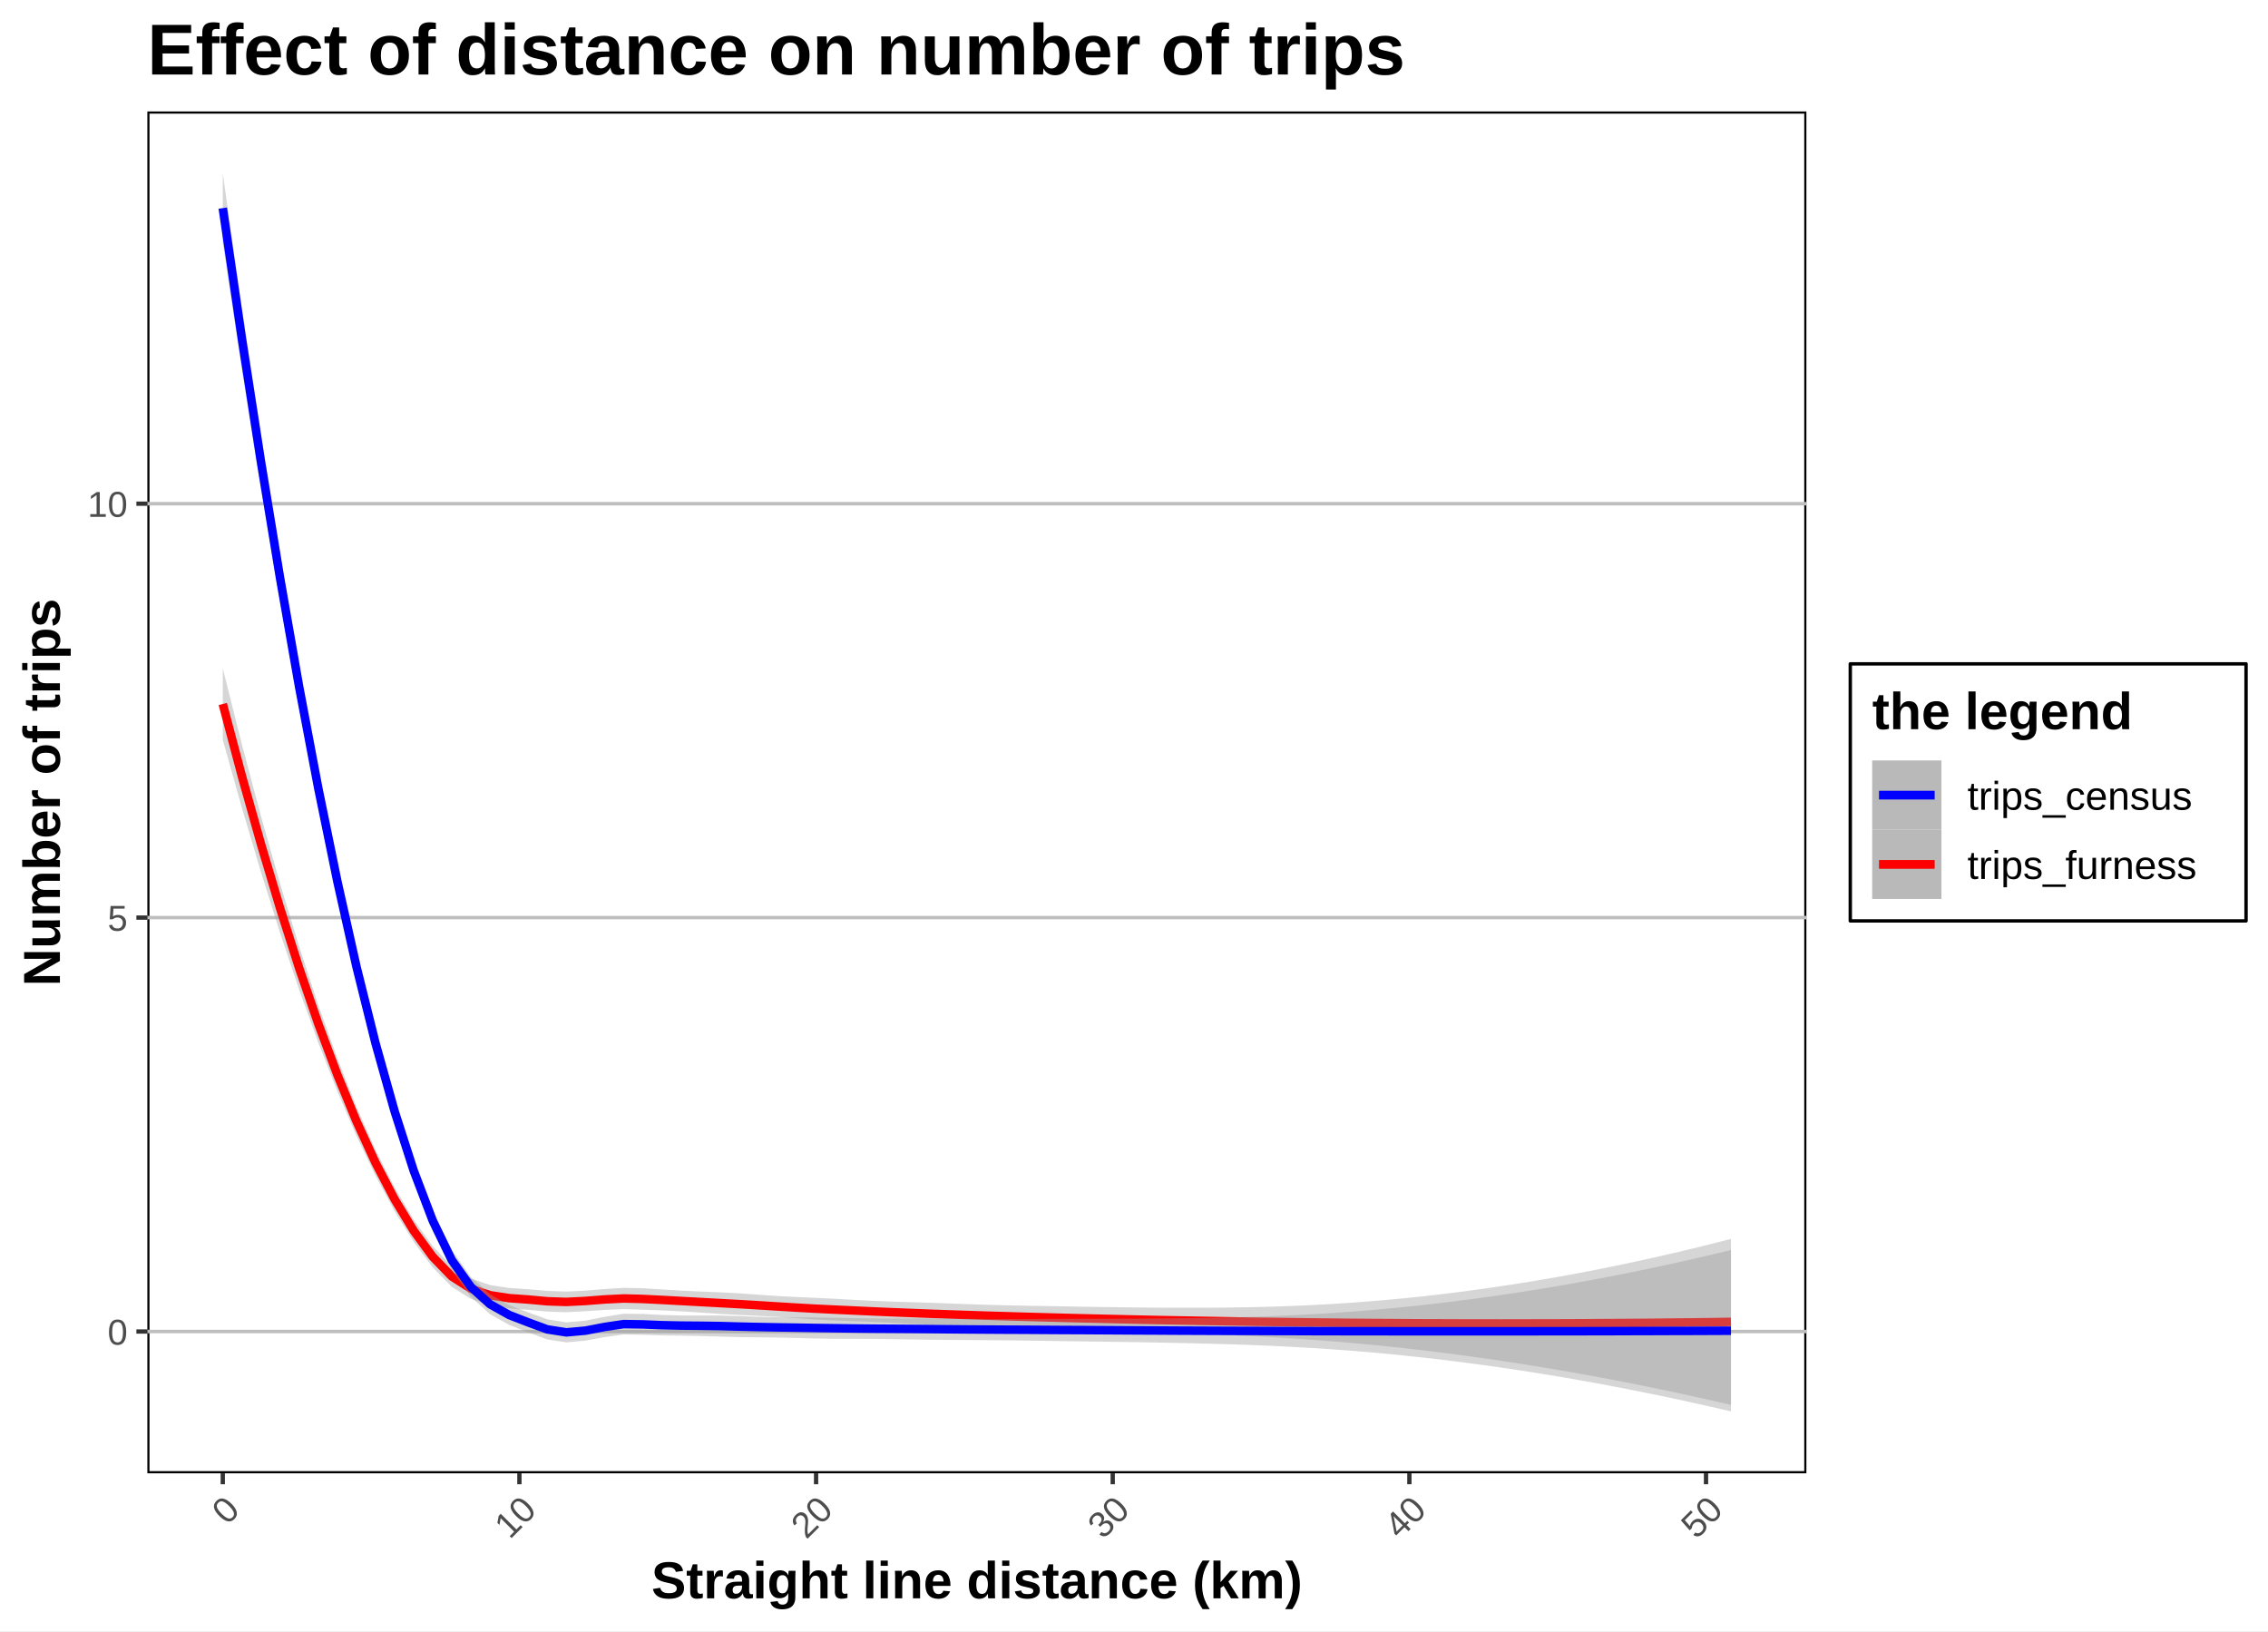
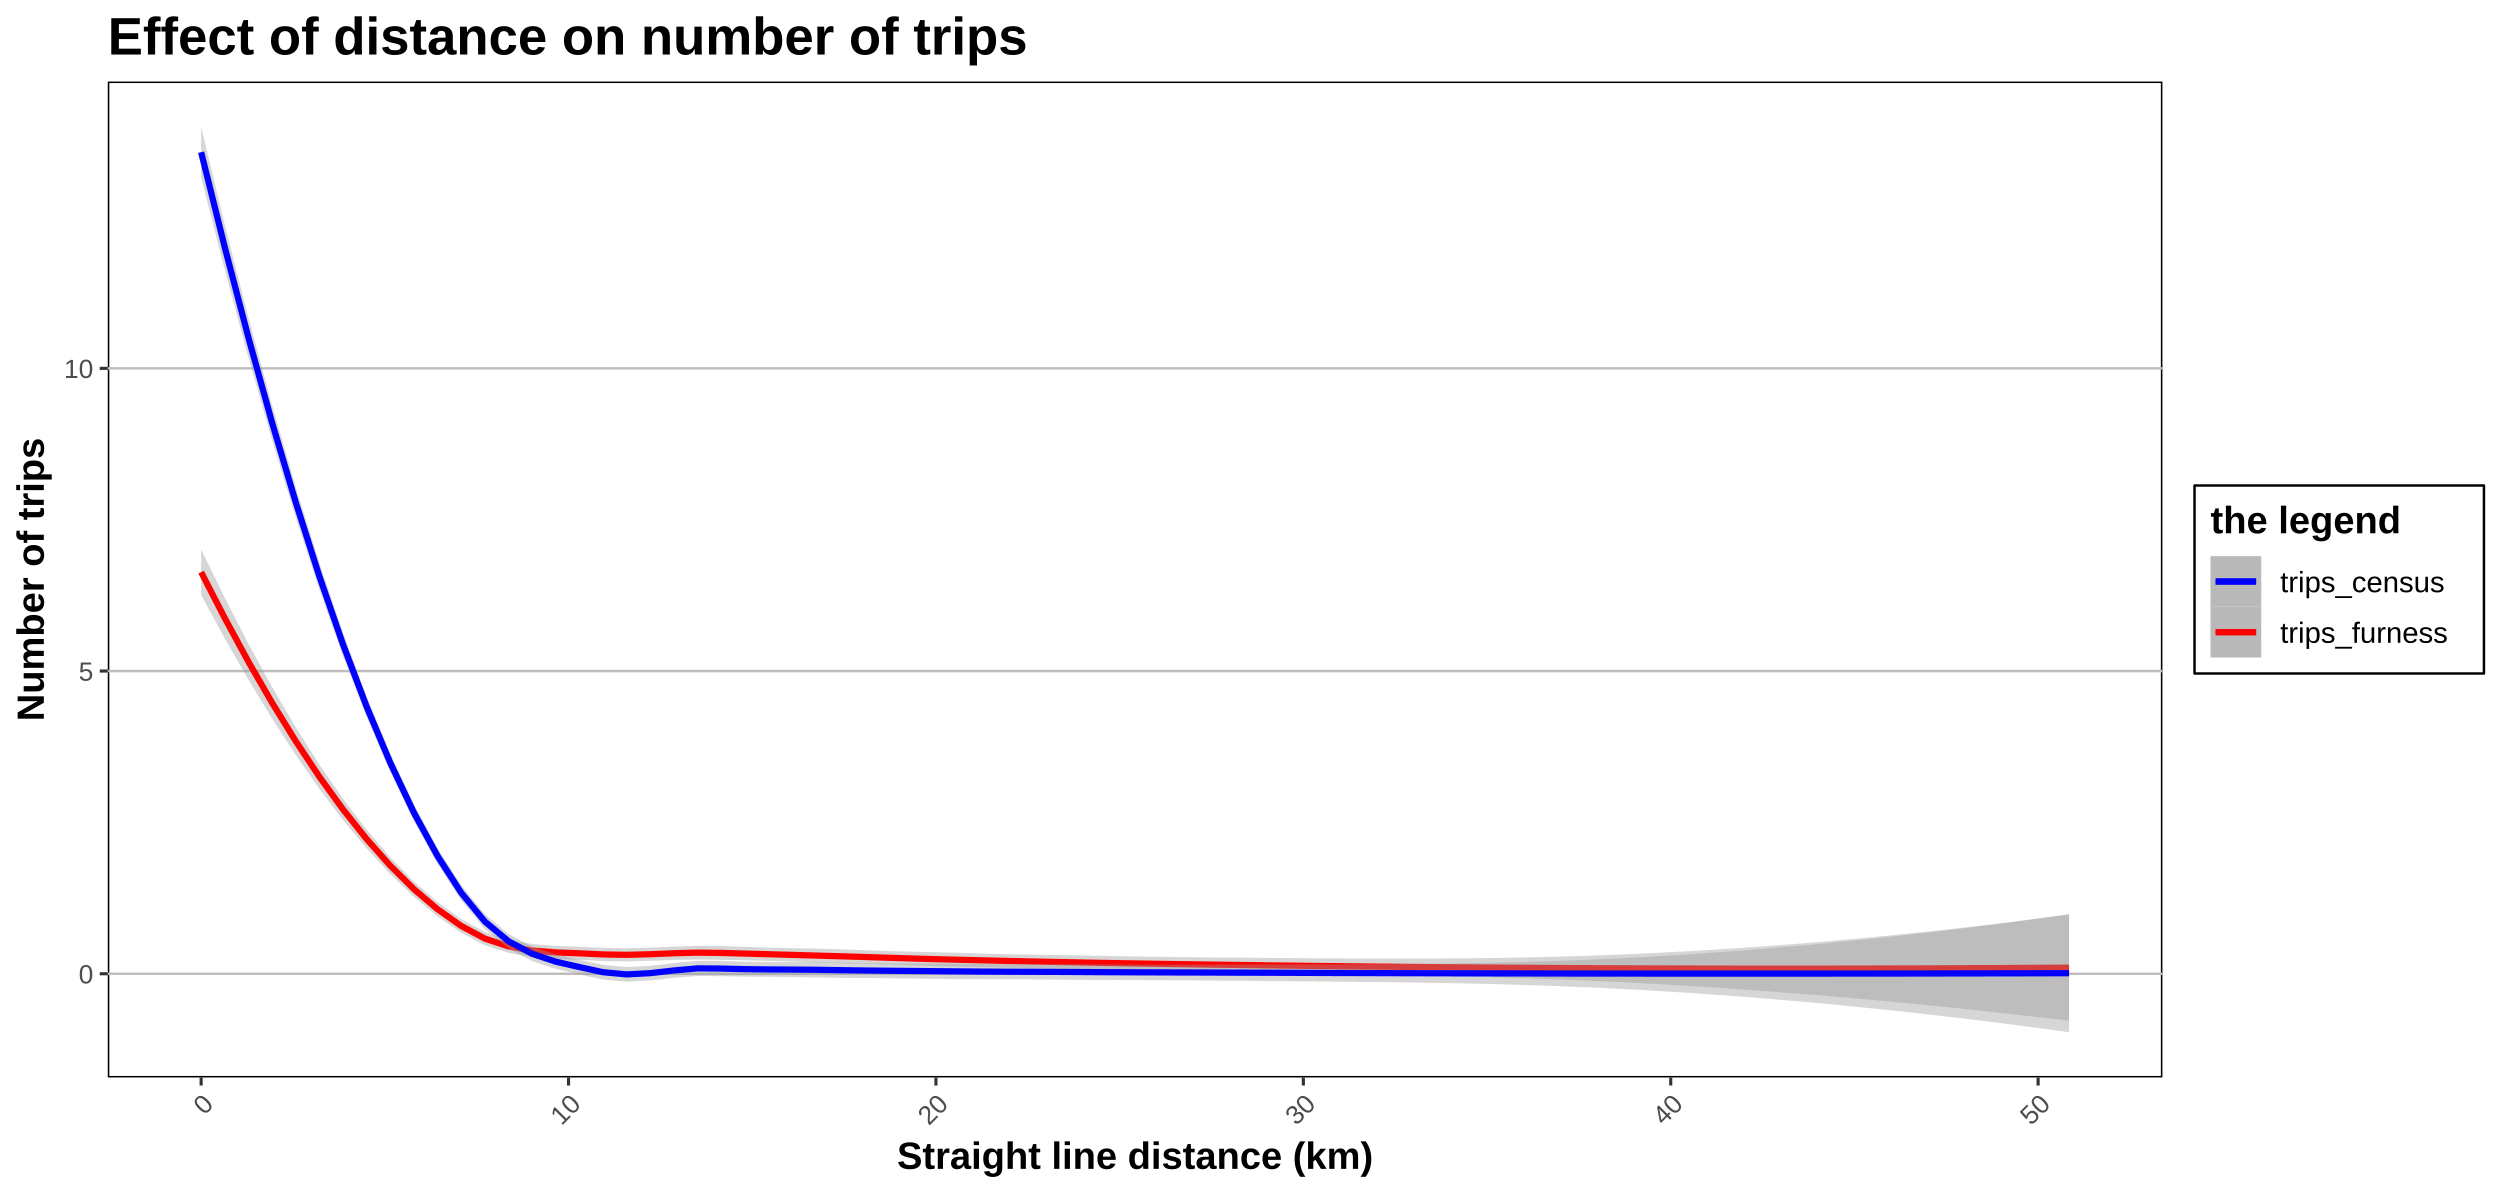
- <svg xmlns="http://www.w3.org/2000/svg" class="svglite" width="566.25pt" height="407.25pt" viewBox="0 0 566.25 407.25">
+ <svg xmlns="http://www.w3.org/2000/svg" class="svglite" width="853.50pt" height="407.25pt" viewBox="0 0 853.50 407.25">
  <defs>
    <style type="text/css">
    .svglite line, .svglite polyline, .svglite polygon, .svglite path, .svglite rect, .svglite circle {
      fill: none;
      stroke: #000000;
      stroke-linecap: round;
      stroke-linejoin: round;
      stroke-miterlimit: 10.00;
    }
    .svglite text {
      white-space: pre;
    }
  </style>
  </defs>
  <rect width="100%" height="100%" style="stroke: none; fill: #FFFFFF;" />
  <defs>
-     <clipPath id="cpMC4wMHw1NjYuMjV8MC4wMHw0MDcuMjU=">
-       <rect x="0.00" y="0.00" width="566.25" height="407.25" />
+     <clipPath id="cpMC4wMHw4NTMuNTB8MC4wMHw0MDcuMjU=">
+       <rect x="0.00" y="0.00" width="853.50" height="407.25" />
    </clipPath>
  </defs>
-   <g clip-path="url(#cpMC4wMHw1NjYuMjV8MC4wMHw0MDcuMjU=)">
-     <rect x="0" y="0.00" width="566.25" height="407.25" style="stroke-width: 1.07; stroke: #FFFFFF; fill: #FFFFFF;" />
+   <g clip-path="url(#cpMC4wMHw4NTMuNTB8MC4wMHw0MDcuMjU=)">
+     <rect x="0.00" y="0.00" width="853.50" height="407.25" style="stroke-width: 1.07; stroke: #FFFFFF; fill: #FFFFFF;" />
  </g>
  <defs>
-     <clipPath id="cpMzYuNzl8NDUxLjAwfDI3LjgzfDM2Ny44NQ==">
-       <rect x="36.79" y="27.83" width="414.21" height="340.02" />
+     <clipPath id="cpMzYuNzl8NzM4LjI1fDI3LjgzfDM2Ny44NQ==">
+       <rect x="36.79" y="27.83" width="701.46" height="340.02" />
    </clipPath>
  </defs>
-   <g clip-path="url(#cpMzYuNzl8NDUxLjAwfDI3LjgzfDM2Ny44NQ==)">
-     <rect x="36.79" y="27.83" width="414.21" height="340.02" style="stroke-width: 1.07; fill: #FFFFFF;" />
-     <polyline points="36.79,332.45 451.00,332.45 " style="stroke-width: 0.85; stroke: #BEBEBE; stroke-linecap: butt;" />
-     <polyline points="36.79,229.10 451.00,229.10 " style="stroke-width: 0.85; stroke: #BEBEBE; stroke-linecap: butt;" />
-     <polyline points="36.79,125.76 451.00,125.76 " style="stroke-width: 0.85; stroke: #BEBEBE; stroke-linecap: butt;" />
-     <polygon points="55.62,166.85 60.38,185.81 65.15,203.74 69.92,220.59 74.68,236.31 79.45,250.86 84.22,264.20 88.98,276.28 93.75,287.05 98.52,296.47 103.28,304.52 108.05,311.16 112.81,316.15 117.58,319.21 122.35,320.85 127.11,321.57 131.88,321.89 136.65,322.31 141.41,322.48 146.18,322.25 150.95,321.84 155.71,321.54 160.48,321.64 165.25,321.94 170.01,322.23 174.78,322.46 179.55,322.65 184.31,322.90 189.08,323.24 193.85,323.57 198.61,323.82 203.38,324.03 208.15,324.26 212.91,324.53 217.68,324.77 222.45,324.97 227.21,325.12 231.98,325.26 236.75,325.44 241.51,325.61 246.28,325.77 251.05,325.90 255.81,326.00 260.58,326.08 265.34,326.16 270.11,326.25 274.88,326.33 279.64,326.39 284.41,326.45 289.18,326.49 293.94,326.51 298.71,326.51 303.48,326.49 308.24,326.44 313.01,326.36 317.78,326.23 322.54,326.07 327.31,325.86 332.08,325.60 336.84,325.30 341.61,324.94 346.38,324.54 351.14,324.09 355.91,323.59 360.68,323.04 365.44,322.44 370.21,321.79 374.98,321.10 379.74,320.36 384.51,319.58 389.28,318.75 394.04,317.88 398.81,316.96 403.58,316.00 408.34,314.99 413.11,313.94 417.88,312.85 422.64,311.72 427.41,310.54 432.17,309.32 432.17,350.77 427.41,349.68 422.64,348.62 417.88,347.59 413.11,346.59 408.34,345.62 403.58,344.69 398.81,343.79 394.04,342.92 389.28,342.09 384.51,341.29 379.74,340.52 374.98,339.79 370.21,339.10 365.44,338.44 360.68,337.81 355.91,337.22 351.14,336.67 346.38,336.16 341.61,335.69 336.84,335.26 332.08,334.86 327.31,334.50 322.54,334.18 317.78,333.89 313.01,333.64 308.24,333.41 303.48,333.20 298.71,333.01 293.94,332.83 289.18,332.67 284.41,332.51 279.64,332.35 274.88,332.20 270.11,332.05 265.34,331.89 260.58,331.72 255.81,331.54 251.05,331.37 246.28,331.21 241.51,331.06 236.75,330.91 231.98,330.73 227.21,330.51 222.45,330.27 217.68,330.04 212.91,329.86 208.15,329.68 203.38,329.44 198.61,329.11 193.85,328.78 189.08,328.52 184.31,328.30 179.55,328.04 174.78,327.71 170.01,327.41 165.25,327.18 160.48,327.00 155.71,326.86 150.95,327.05 146.18,327.38 141.41,327.63 136.65,327.48 131.88,327.02 127.11,326.66 122.35,325.92 117.58,324.30 112.81,321.30 108.05,316.44 103.28,310.04 98.52,302.39 93.75,293.54 88.98,283.55 84.22,272.44 79.45,260.27 74.68,247.07 69.92,232.88 65.15,217.73 60.38,201.65 55.62,184.70 " style="stroke-width: 0.00; stroke: none; stroke-linecap: butt; fill: #999999; fill-opacity: 0.40;" />
-     <polyline points="55.62,166.85 60.38,185.81 65.15,203.74 69.92,220.59 74.68,236.31 79.45,250.86 84.22,264.20 88.98,276.28 93.75,287.05 98.52,296.47 103.28,304.52 108.05,311.16 112.81,316.15 117.58,319.21 122.35,320.85 127.11,321.57 131.88,321.89 136.65,322.31 141.41,322.48 146.18,322.25 150.95,321.84 155.71,321.54 160.48,321.64 165.25,321.94 170.01,322.23 174.78,322.46 179.55,322.65 184.31,322.90 189.08,323.24 193.85,323.57 198.61,323.82 203.38,324.03 208.15,324.26 212.91,324.53 217.68,324.77 222.45,324.97 227.21,325.12 231.98,325.26 236.75,325.44 241.51,325.61 246.28,325.77 251.05,325.90 255.81,326.00 260.58,326.08 265.34,326.16 270.11,326.25 274.88,326.33 279.64,326.39 284.41,326.45 289.18,326.49 293.94,326.51 298.71,326.51 303.48,326.49 308.24,326.44 313.01,326.36 317.78,326.23 322.54,326.07 327.31,325.86 332.08,325.60 336.84,325.30 341.61,324.94 346.38,324.54 351.14,324.09 355.91,323.59 360.68,323.04 365.44,322.44 370.21,321.79 374.98,321.10 379.74,320.36 384.51,319.58 389.28,318.75 394.04,317.88 398.81,316.96 403.58,316.00 408.34,314.99 413.11,313.94 417.88,312.85 422.64,311.72 427.41,310.54 432.17,309.32 " style="stroke-width: 2.13; stroke: none; stroke-linecap: butt;" />
-     <polyline points="432.17,350.77 427.41,349.68 422.64,348.62 417.88,347.59 413.11,346.59 408.34,345.62 403.58,344.69 398.81,343.79 394.04,342.92 389.28,342.09 384.51,341.29 379.74,340.52 374.98,339.79 370.21,339.10 365.44,338.44 360.68,337.81 355.91,337.22 351.14,336.67 346.38,336.16 341.61,335.69 336.84,335.26 332.08,334.86 327.31,334.50 322.54,334.18 317.78,333.89 313.01,333.64 308.24,333.41 303.48,333.20 298.71,333.01 293.94,332.83 289.18,332.67 284.41,332.51 279.64,332.35 274.88,332.20 270.11,332.05 265.34,331.89 260.58,331.72 255.81,331.54 251.05,331.37 246.28,331.21 241.51,331.06 236.75,330.91 231.98,330.73 227.21,330.51 222.45,330.27 217.68,330.04 212.91,329.86 208.15,329.68 203.38,329.44 198.61,329.11 193.85,328.78 189.08,328.52 184.31,328.30 179.55,328.04 174.78,327.71 170.01,327.41 165.25,327.18 160.48,327.00 155.71,326.86 150.95,327.05 146.18,327.38 141.41,327.63 136.65,327.48 131.88,327.02 127.11,326.66 122.35,325.92 117.58,324.30 112.81,321.30 108.05,316.44 103.28,310.04 98.52,302.39 93.75,293.54 88.98,283.55 84.22,272.44 79.45,260.27 74.68,247.07 69.92,232.88 65.15,217.73 60.38,201.65 55.62,184.70 " style="stroke-width: 2.13; stroke: none; stroke-linecap: butt;" />
-     <polyline points="55.62,175.77 60.38,193.73 65.15,210.73 69.92,226.73 74.68,241.69 79.45,255.57 84.22,268.32 88.98,279.91 93.75,290.30 98.52,299.43 103.28,307.28 108.05,313.80 112.81,318.72 117.58,321.76 122.35,323.39 127.11,324.12 131.88,324.46 136.65,324.90 141.41,325.06 146.18,324.82 150.95,324.44 155.71,324.20 160.48,324.32 165.25,324.56 170.01,324.82 174.78,325.08 179.55,325.34 184.31,325.60 189.08,325.88 193.85,326.18 198.61,326.47 203.38,326.74 208.15,326.97 212.91,327.19 217.68,327.41 222.45,327.62 227.21,327.81 231.98,328.00 236.75,328.17 241.51,328.33 246.28,328.49 251.05,328.63 255.81,328.77 260.58,328.90 265.34,329.03 270.11,329.15 274.88,329.26 279.64,329.37 284.41,329.48 289.18,329.58 293.94,329.67 298.71,329.76 303.48,329.84 308.24,329.92 313.01,330.00 317.78,330.06 322.54,330.12 327.31,330.18 332.08,330.23 336.84,330.28 341.61,330.32 346.38,330.35 351.14,330.38 355.91,330.41 360.68,330.42 365.44,330.44 370.21,330.44 374.98,330.45 379.74,330.44 384.51,330.43 389.28,330.42 394.04,330.40 398.81,330.37 403.58,330.34 408.34,330.31 413.11,330.27 417.88,330.22 422.64,330.17 427.41,330.11 432.17,330.04 " style="stroke-width: 2.13; stroke: #FF0000; stroke-linecap: butt;" />
-     <polygon points="55.62,43.28 60.38,76.78 65.15,108.48 69.92,138.32 74.68,166.23 79.45,192.15 84.22,216.01 88.98,237.74 93.75,257.29 98.52,274.59 103.28,289.58 108.05,302.23 112.81,312.14 117.58,318.87 122.35,323.17 127.11,325.84 131.88,327.67 136.65,329.41 141.41,330.16 146.18,329.73 150.95,328.78 155.71,328.01 160.48,328.06 165.25,328.32 170.01,328.45 174.78,328.46 179.55,328.46 184.31,328.58 189.08,328.76 193.85,328.88 198.61,328.91 203.38,328.93 208.15,329.00 212.91,329.10 217.68,329.17 222.45,329.19 227.21,329.18 231.98,329.18 236.75,329.23 241.51,329.28 246.28,329.31 251.05,329.33 255.81,329.32 260.58,329.30 265.34,329.28 270.11,329.27 274.88,329.27 279.64,329.25 284.41,329.23 289.18,329.20 293.94,329.15 298.71,329.09 303.48,329.01 308.24,328.90 313.01,328.76 317.78,328.59 322.54,328.39 327.31,328.14 332.08,327.86 336.84,327.53 341.61,327.15 346.38,326.73 351.14,326.27 355.91,325.76 360.68,325.21 365.44,324.62 370.21,323.98 374.98,323.30 379.74,322.59 384.51,321.83 389.28,321.03 394.04,320.19 398.81,319.31 403.58,318.40 408.34,317.44 413.11,316.45 417.88,315.42 422.64,314.35 427.41,313.24 432.17,312.10 432.17,352.40 427.41,351.29 422.64,350.23 417.88,349.19 413.11,348.19 408.34,347.23 403.58,346.30 398.81,345.40 394.04,344.55 389.28,343.72 384.51,342.94 379.74,342.19 374.98,341.48 370.21,340.81 365.44,340.17 360.68,339.58 355.91,339.02 351.14,338.51 346.38,338.03 341.61,337.60 336.84,337.21 332.08,336.86 327.31,336.55 322.54,336.28 317.78,336.04 313.01,335.84 308.24,335.67 303.48,335.53 298.71,335.41 293.94,335.30 289.18,335.21 284.41,335.12 279.64,335.05 274.88,334.98 270.11,334.92 265.34,334.85 260.58,334.78 255.81,334.71 251.05,334.65 246.28,334.61 241.51,334.58 236.75,334.55 231.98,334.51 227.21,334.43 222.45,334.35 217.68,334.30 212.91,334.28 208.15,334.27 203.38,334.19 198.61,334.05 193.85,333.95 189.08,333.89 184.31,333.84 179.55,333.70 174.78,333.57 170.01,333.48 165.25,333.42 160.48,333.27 155.71,333.19 150.95,333.85 146.18,334.72 141.41,335.16 136.65,334.43 131.88,332.66 127.11,330.79 122.35,328.11 117.58,323.82 112.81,317.15 108.05,307.37 103.28,294.96 98.52,280.34 93.75,263.61 88.98,244.81 84.22,224.02 79.45,201.30 74.68,176.70 69.92,150.27 65.15,122.09 60.38,92.19 55.62,60.64 " style="stroke-width: 0.00; stroke: none; stroke-linecap: butt; fill: #999999; fill-opacity: 0.40;" />
-     <polyline points="55.62,43.28 60.38,76.78 65.15,108.48 69.92,138.32 74.68,166.23 79.45,192.15 84.22,216.01 88.98,237.74 93.75,257.29 98.52,274.59 103.28,289.58 108.05,302.23 112.81,312.14 117.58,318.87 122.35,323.17 127.11,325.84 131.88,327.67 136.65,329.41 141.41,330.16 146.18,329.73 150.95,328.78 155.71,328.01 160.48,328.06 165.25,328.32 170.01,328.45 174.78,328.46 179.55,328.46 184.31,328.58 189.08,328.76 193.85,328.88 198.61,328.91 203.38,328.93 208.15,329.00 212.91,329.10 217.68,329.17 222.45,329.19 227.21,329.18 231.98,329.18 236.75,329.23 241.51,329.28 246.28,329.31 251.05,329.33 255.81,329.32 260.58,329.30 265.34,329.28 270.11,329.27 274.88,329.27 279.64,329.25 284.41,329.23 289.18,329.20 293.94,329.15 298.71,329.09 303.48,329.01 308.24,328.90 313.01,328.76 317.78,328.59 322.54,328.39 327.31,328.14 332.08,327.86 336.84,327.53 341.61,327.15 346.38,326.73 351.14,326.27 355.91,325.76 360.68,325.21 365.44,324.62 370.21,323.98 374.98,323.30 379.74,322.59 384.51,321.83 389.28,321.03 394.04,320.19 398.81,319.31 403.58,318.40 408.34,317.44 413.11,316.45 417.88,315.42 422.64,314.35 427.41,313.24 432.17,312.10 " style="stroke-width: 2.13; stroke: none; stroke-linecap: butt;" />
-     <polyline points="432.17,352.40 427.41,351.29 422.64,350.23 417.88,349.19 413.11,348.19 408.34,347.23 403.58,346.30 398.81,345.40 394.04,344.55 389.28,343.72 384.51,342.94 379.74,342.19 374.98,341.48 370.21,340.81 365.44,340.17 360.68,339.58 355.91,339.02 351.14,338.51 346.38,338.03 341.61,337.60 336.84,337.21 332.08,336.86 327.31,336.55 322.54,336.28 317.78,336.04 313.01,335.84 308.24,335.67 303.48,335.53 298.71,335.41 293.94,335.30 289.18,335.21 284.41,335.12 279.64,335.05 274.88,334.98 270.11,334.92 265.34,334.85 260.58,334.78 255.81,334.71 251.05,334.65 246.28,334.61 241.51,334.58 236.75,334.55 231.98,334.51 227.21,334.43 222.45,334.35 217.68,334.30 212.91,334.28 208.15,334.27 203.38,334.19 198.61,334.05 193.85,333.95 189.08,333.89 184.31,333.84 179.55,333.70 174.78,333.57 170.01,333.48 165.25,333.42 160.48,333.27 155.71,333.19 150.95,333.85 146.18,334.72 141.41,335.16 136.65,334.43 131.88,332.66 127.11,330.79 122.35,328.11 117.58,323.82 112.81,317.15 108.05,307.37 103.28,294.96 98.52,280.34 93.75,263.61 88.98,244.81 84.22,224.02 79.45,201.30 74.68,176.70 69.92,150.27 65.15,122.09 60.38,92.19 55.62,60.64 " style="stroke-width: 2.13; stroke: none; stroke-linecap: butt;" />
-     <polyline points="55.62,51.96 60.38,84.48 65.15,115.28 69.92,144.30 74.68,171.46 79.45,196.73 84.22,220.02 88.98,241.28 93.75,260.45 98.52,277.47 103.28,292.27 108.05,304.80 112.81,314.64 117.58,321.34 122.35,325.64 127.11,328.32 131.88,330.17 136.65,331.92 141.41,332.66 146.18,332.23 150.95,331.31 155.71,330.60 160.48,330.67 165.25,330.87 170.01,330.97 174.78,331.01 179.55,331.08 184.31,331.21 189.08,331.32 193.85,331.41 198.61,331.48 203.38,331.56 208.15,331.63 212.91,331.69 217.68,331.74 222.45,331.77 227.21,331.80 231.98,331.84 236.75,331.89 241.51,331.93 246.28,331.96 251.05,331.99 255.81,332.01 260.58,332.04 265.34,332.07 270.11,332.09 274.88,332.12 279.64,332.15 284.41,332.18 289.18,332.20 293.94,332.23 298.71,332.25 303.48,332.27 308.24,332.29 313.01,332.30 317.78,332.32 322.54,332.33 327.31,332.35 332.08,332.36 336.84,332.37 341.61,332.38 346.38,332.38 351.14,332.39 355.91,332.39 360.68,332.39 365.44,332.39 370.21,332.39 374.98,332.39 379.74,332.39 384.51,332.38 389.28,332.38 394.04,332.37 398.81,332.36 403.58,332.35 408.34,332.33 413.11,332.32 417.88,332.30 422.64,332.29 427.41,332.27 432.17,332.25 " style="stroke-width: 2.13; stroke: #0000FF; stroke-linecap: butt;" />
+   <g clip-path="url(#cpMzYuNzl8NzM4LjI1fDI3LjgzfDM2Ny44NQ==)">
+     <rect x="36.79" y="27.83" width="701.46" height="340.02" style="stroke-width: 1.07; fill: #FFFFFF;" />
+     <polyline points="36.79,332.45 738.25,332.45 " style="stroke-width: 0.85; stroke: #BEBEBE; stroke-linecap: butt;" />
+     <polyline points="36.79,229.10 738.25,229.10 " style="stroke-width: 0.85; stroke: #BEBEBE; stroke-linecap: butt;" />
+     <polyline points="36.79,125.76 738.25,125.76 " style="stroke-width: 0.85; stroke: #BEBEBE; stroke-linecap: butt;" />
+     <polygon points="68.67,187.52 76.75,204.12 84.82,219.81 92.89,234.55 100.96,248.31 109.03,261.05 117.11,272.72 125.18,283.29 133.25,292.72 141.32,300.97 149.39,308.01 157.47,313.82 165.54,318.18 173.61,320.87 181.68,322.30 189.75,322.93 197.83,323.21 205.90,323.58 213.97,323.73 222.04,323.52 230.11,323.17 238.19,322.90 246.26,322.99 254.33,323.25 262.40,323.51 270.48,323.71 278.55,323.87 286.62,324.09 294.69,324.39 302.76,324.68 310.84,324.90 318.91,325.08 326.98,325.28 335.05,325.52 343.12,325.73 351.20,325.90 359.27,326.03 367.34,326.16 375.41,326.31 383.48,326.46 391.56,326.60 399.63,326.71 407.70,326.81 415.77,326.88 423.84,326.95 431.92,327.02 439.99,327.09 448.06,327.15 456.13,327.20 464.21,327.23 472.28,327.25 480.35,327.25 488.42,327.24 496.49,327.19 504.57,327.12 512.64,327.01 520.71,326.86 528.78,326.68 536.85,326.46 544.93,326.19 553.00,325.88 561.07,325.53 569.14,325.13 577.21,324.69 585.29,324.21 593.36,323.69 601.43,323.12 609.50,322.52 617.57,321.87 625.65,321.19 633.72,320.46 641.79,319.70 649.86,318.89 657.94,318.05 666.01,317.17 674.08,316.25 682.15,315.30 690.22,314.31 698.30,313.28 706.37,312.21 706.37,348.48 698.30,347.53 690.22,346.60 682.15,345.70 674.08,344.82 666.01,343.98 657.94,343.16 649.86,342.38 641.79,341.62 633.72,340.89 625.65,340.19 617.57,339.52 609.50,338.88 601.43,338.27 593.36,337.69 585.29,337.14 577.21,336.63 569.14,336.15 561.07,335.70 553.00,335.29 544.93,334.91 536.85,334.56 528.78,334.25 520.71,333.96 512.64,333.71 504.57,333.49 496.49,333.29 488.42,333.10 480.35,332.94 472.28,332.79 464.21,332.64 456.13,332.50 448.06,332.36 439.99,332.23 431.92,332.10 423.84,331.96 415.77,331.81 407.70,331.65 399.63,331.50 391.56,331.36 383.48,331.23 375.41,331.10 367.34,330.95 359.27,330.75 351.20,330.54 343.12,330.34 335.05,330.18 326.98,330.02 318.91,329.82 310.84,329.53 302.76,329.24 294.69,329.01 286.62,328.82 278.55,328.59 270.48,328.30 262.40,328.04 254.33,327.84 246.26,327.68 238.19,327.56 230.11,327.72 222.04,328.02 213.97,328.23 205.90,328.10 197.83,327.70 189.75,327.39 181.68,326.74 173.61,325.32 165.54,322.69 157.47,318.44 149.39,312.84 141.32,306.15 133.25,298.40 125.18,289.65 117.11,279.94 109.03,269.28 100.96,257.73 92.89,245.31 84.82,232.05 76.75,217.98 68.67,203.14 " style="stroke-width: 0.00; stroke: none; stroke-linecap: butt; fill: #999999; fill-opacity: 0.40;" />
+     <polyline points="68.67,187.52 76.75,204.12 84.82,219.81 92.89,234.55 100.96,248.31 109.03,261.05 117.11,272.72 125.18,283.29 133.25,292.72 141.32,300.97 149.39,308.01 157.47,313.82 165.54,318.18 173.61,320.87 181.68,322.30 189.75,322.93 197.83,323.21 205.90,323.58 213.97,323.73 222.04,323.52 230.11,323.17 238.19,322.90 246.26,322.99 254.33,323.25 262.40,323.51 270.48,323.71 278.55,323.87 286.62,324.09 294.69,324.39 302.76,324.68 310.84,324.90 318.91,325.08 326.98,325.28 335.05,325.52 343.12,325.73 351.20,325.90 359.27,326.03 367.34,326.16 375.41,326.31 383.48,326.46 391.56,326.60 399.63,326.71 407.70,326.81 415.77,326.88 423.84,326.95 431.92,327.02 439.99,327.09 448.06,327.15 456.13,327.20 464.21,327.23 472.28,327.25 480.35,327.25 488.42,327.24 496.49,327.19 504.57,327.12 512.64,327.01 520.71,326.86 528.78,326.68 536.85,326.46 544.93,326.19 553.00,325.88 561.07,325.53 569.14,325.13 577.21,324.69 585.29,324.21 593.36,323.69 601.43,323.12 609.50,322.52 617.57,321.87 625.65,321.19 633.72,320.46 641.79,319.70 649.86,318.89 657.94,318.05 666.01,317.17 674.08,316.25 682.15,315.30 690.22,314.31 698.30,313.28 706.37,312.21 " style="stroke-width: 2.13; stroke: none; stroke-linecap: butt;" />
+     <polyline points="706.37,348.48 698.30,347.53 690.22,346.60 682.15,345.70 674.08,344.82 666.01,343.98 657.94,343.16 649.86,342.38 641.79,341.62 633.72,340.89 625.65,340.19 617.57,339.52 609.50,338.88 601.43,338.27 593.36,337.69 585.29,337.14 577.21,336.63 569.14,336.15 561.07,335.70 553.00,335.29 544.93,334.91 536.85,334.56 528.78,334.25 520.71,333.96 512.64,333.71 504.57,333.49 496.49,333.29 488.42,333.10 480.35,332.94 472.28,332.79 464.21,332.64 456.13,332.50 448.06,332.36 439.99,332.23 431.92,332.10 423.84,331.96 415.77,331.81 407.70,331.65 399.63,331.50 391.56,331.36 383.48,331.23 375.41,331.10 367.34,330.95 359.27,330.75 351.20,330.54 343.12,330.34 335.05,330.18 326.98,330.02 318.91,329.82 310.84,329.53 302.76,329.24 294.69,329.01 286.62,328.82 278.55,328.59 270.48,328.30 262.40,328.04 254.33,327.84 246.26,327.68 238.19,327.56 230.11,327.72 222.04,328.02 213.97,328.23 205.90,328.10 197.83,327.70 189.75,327.39 181.68,326.74 173.61,325.32 165.54,322.69 157.47,318.44 149.39,312.84 141.32,306.15 133.25,298.40 125.18,289.65 117.11,279.94 109.03,269.28 100.96,257.73 92.89,245.31 84.82,232.05 76.75,217.98 68.67,203.14 " style="stroke-width: 2.13; stroke: none; stroke-linecap: butt;" />
+     <polyline points="68.67,195.33 76.75,211.05 84.82,225.93 92.89,239.93 100.96,253.02 109.03,265.17 117.11,276.33 125.18,286.47 133.25,295.56 141.32,303.56 149.39,310.42 157.47,316.13 165.54,320.44 173.61,323.09 181.68,324.52 189.75,325.16 197.83,325.46 205.90,325.84 213.97,325.98 222.04,325.77 230.11,325.44 238.19,325.23 246.26,325.33 254.33,325.55 262.40,325.77 270.48,326.00 278.55,326.23 286.62,326.46 294.69,326.70 302.76,326.96 310.84,327.21 318.91,327.45 326.98,327.65 335.05,327.85 343.12,328.04 351.20,328.22 359.27,328.39 367.34,328.55 375.41,328.71 383.48,328.85 391.56,328.98 399.63,329.11 407.70,329.23 415.77,329.34 423.84,329.45 431.92,329.56 439.99,329.66 448.06,329.76 456.13,329.85 464.21,329.94 472.28,330.02 480.35,330.10 488.42,330.17 496.49,330.24 504.57,330.30 512.64,330.36 520.71,330.41 528.78,330.46 536.85,330.51 544.93,330.55 553.00,330.58 561.07,330.61 569.14,330.64 577.21,330.66 585.29,330.68 593.36,330.69 601.43,330.69 609.50,330.70 617.57,330.69 625.65,330.69 633.72,330.67 641.79,330.66 649.86,330.63 657.94,330.61 666.01,330.58 674.08,330.54 682.15,330.50 690.22,330.45 698.30,330.40 706.37,330.35 " style="stroke-width: 2.13; stroke: #FF0000; stroke-linecap: butt;" />
+     <polygon points="68.67,43.28 76.75,76.78 84.82,108.48 92.89,138.32 100.96,166.23 109.03,192.15 117.11,216.01 125.18,237.74 133.25,257.29 141.32,274.59 149.39,289.58 157.47,302.23 165.54,312.14 173.61,318.87 181.68,323.17 189.75,325.84 197.83,327.67 205.90,329.41 213.97,330.16 222.04,329.73 230.11,328.78 238.19,328.01 246.26,328.06 254.33,328.32 262.40,328.45 270.48,328.46 278.55,328.46 286.62,328.58 294.69,328.76 302.76,328.88 310.84,328.91 318.91,328.93 326.98,329.00 335.05,329.10 343.12,329.17 351.20,329.19 359.27,329.18 367.34,329.18 375.41,329.23 383.48,329.28 391.56,329.31 399.63,329.33 407.70,329.32 415.77,329.30 423.84,329.28 431.92,329.27 439.99,329.27 448.06,329.25 456.13,329.23 464.21,329.20 472.28,329.15 480.35,329.09 488.42,329.01 496.49,328.90 504.57,328.76 512.64,328.59 520.71,328.39 528.78,328.14 536.85,327.86 544.93,327.53 553.00,327.15 561.07,326.73 569.14,326.27 577.21,325.76 585.29,325.21 593.36,324.62 601.43,323.98 609.50,323.30 617.57,322.59 625.65,321.83 633.72,321.03 641.79,320.19 649.86,319.31 657.94,318.40 666.01,317.44 674.08,316.45 682.15,315.42 690.22,314.35 698.30,313.24 706.37,312.10 706.37,352.40 698.30,351.29 690.22,350.23 682.15,349.19 674.08,348.19 666.01,347.23 657.94,346.30 649.86,345.40 641.79,344.55 633.72,343.72 625.65,342.94 617.57,342.19 609.50,341.48 601.43,340.81 593.36,340.17 585.29,339.58 577.21,339.02 569.14,338.51 561.07,338.03 553.00,337.60 544.93,337.21 536.85,336.86 528.78,336.55 520.71,336.28 512.64,336.04 504.57,335.84 496.49,335.67 488.42,335.53 480.35,335.41 472.28,335.30 464.21,335.21 456.13,335.12 448.06,335.05 439.99,334.98 431.92,334.92 423.84,334.85 415.77,334.78 407.70,334.71 399.63,334.65 391.56,334.61 383.48,334.58 375.41,334.55 367.34,334.51 359.27,334.43 351.20,334.35 343.12,334.30 335.05,334.28 326.98,334.27 318.91,334.19 310.84,334.05 302.76,333.95 294.69,333.89 286.62,333.84 278.55,333.70 270.48,333.57 262.40,333.48 254.33,333.42 246.26,333.27 238.19,333.19 230.11,333.85 222.04,334.72 213.97,335.16 205.90,334.43 197.83,332.66 189.75,330.79 181.68,328.11 173.61,323.82 165.54,317.15 157.47,307.37 149.39,294.96 141.32,280.34 133.25,263.61 125.18,244.81 117.11,224.02 109.03,201.30 100.96,176.70 92.89,150.27 84.82,122.09 76.75,92.19 68.67,60.64 " style="stroke-width: 0.00; stroke: none; stroke-linecap: butt; fill: #999999; fill-opacity: 0.40;" />
+     <polyline points="68.67,43.28 76.75,76.78 84.82,108.48 92.89,138.32 100.96,166.23 109.03,192.15 117.11,216.01 125.18,237.74 133.25,257.29 141.32,274.59 149.39,289.58 157.47,302.23 165.54,312.14 173.61,318.87 181.68,323.17 189.75,325.84 197.83,327.67 205.90,329.41 213.97,330.16 222.04,329.73 230.11,328.78 238.19,328.01 246.26,328.06 254.33,328.32 262.40,328.45 270.48,328.46 278.55,328.46 286.62,328.58 294.69,328.76 302.76,328.88 310.84,328.91 318.91,328.93 326.98,329.00 335.05,329.10 343.12,329.17 351.20,329.19 359.27,329.18 367.34,329.18 375.41,329.23 383.48,329.28 391.56,329.31 399.63,329.33 407.70,329.32 415.77,329.30 423.84,329.28 431.92,329.27 439.99,329.27 448.06,329.25 456.13,329.23 464.21,329.20 472.28,329.15 480.35,329.09 488.42,329.01 496.49,328.90 504.57,328.76 512.64,328.59 520.71,328.39 528.78,328.14 536.85,327.86 544.93,327.53 553.00,327.15 561.07,326.73 569.14,326.27 577.21,325.76 585.29,325.21 593.36,324.62 601.43,323.98 609.50,323.30 617.57,322.59 625.65,321.83 633.72,321.03 641.79,320.19 649.86,319.31 657.94,318.40 666.01,317.44 674.08,316.45 682.15,315.42 690.22,314.35 698.30,313.24 706.37,312.10 " style="stroke-width: 2.13; stroke: none; stroke-linecap: butt;" />
+     <polyline points="706.37,352.40 698.30,351.29 690.22,350.23 682.15,349.19 674.08,348.19 666.01,347.23 657.94,346.30 649.86,345.40 641.79,344.55 633.72,343.72 625.65,342.94 617.57,342.19 609.50,341.48 601.43,340.81 593.36,340.17 585.29,339.58 577.21,339.02 569.14,338.51 561.07,338.03 553.00,337.60 544.93,337.21 536.85,336.86 528.78,336.55 520.71,336.28 512.64,336.04 504.57,335.84 496.49,335.67 488.42,335.53 480.35,335.41 472.28,335.30 464.21,335.21 456.13,335.12 448.06,335.05 439.99,334.98 431.92,334.92 423.84,334.85 415.77,334.78 407.70,334.71 399.63,334.65 391.56,334.61 383.48,334.58 375.41,334.55 367.34,334.51 359.27,334.43 351.20,334.35 343.12,334.30 335.05,334.28 326.98,334.27 318.91,334.19 310.84,334.05 302.76,333.95 294.69,333.89 286.62,333.84 278.55,333.70 270.48,333.57 262.40,333.48 254.33,333.42 246.26,333.27 238.19,333.19 230.11,333.85 222.04,334.72 213.97,335.16 205.90,334.43 197.83,332.66 189.75,330.79 181.68,328.11 173.61,323.82 165.54,317.15 157.47,307.37 149.39,294.96 141.32,280.34 133.25,263.61 125.18,244.81 117.11,224.02 109.03,201.30 100.96,176.70 92.89,150.27 84.82,122.09 76.75,92.19 68.67,60.64 " style="stroke-width: 2.13; stroke: none; stroke-linecap: butt;" />
+     <polyline points="68.67,51.96 76.75,84.48 84.82,115.28 92.89,144.30 100.96,171.46 109.03,196.73 117.11,220.02 125.18,241.28 133.25,260.45 141.32,277.47 149.39,292.27 157.47,304.80 165.54,314.64 173.61,321.34 181.68,325.64 189.75,328.32 197.83,330.17 205.90,331.92 213.97,332.66 222.04,332.23 230.11,331.31 238.19,330.60 246.26,330.67 254.33,330.87 262.40,330.97 270.48,331.01 278.55,331.08 286.62,331.21 294.69,331.32 302.76,331.41 310.84,331.48 318.91,331.56 326.98,331.63 335.05,331.69 343.12,331.74 351.20,331.77 359.27,331.80 367.34,331.84 375.41,331.89 383.48,331.93 391.56,331.96 399.63,331.99 407.70,332.01 415.77,332.04 423.84,332.07 431.92,332.09 439.99,332.12 448.06,332.15 456.13,332.18 464.21,332.20 472.28,332.23 480.35,332.25 488.42,332.27 496.49,332.29 504.57,332.30 512.64,332.32 520.71,332.33 528.78,332.35 536.85,332.36 544.93,332.37 553.00,332.38 561.07,332.38 569.14,332.39 577.21,332.39 585.29,332.39 593.36,332.39 601.43,332.39 609.50,332.39 617.57,332.39 625.65,332.38 633.72,332.38 641.79,332.37 649.86,332.36 657.94,332.35 666.01,332.33 674.08,332.32 682.15,332.30 690.22,332.29 698.30,332.27 706.37,332.25 " style="stroke-width: 2.13; stroke: #0000FF; stroke-linecap: butt;" />
  </g>
-   <g clip-path="url(#cpMC4wMHw1NjYuMjV8MC4wMHw0MDcuMjU=)">
+   <g clip-path="url(#cpMC4wMHw4NTMuNTB8MC4wMHw0MDcuMjU=)">
    <text x="31.86" y="335.73" text-anchor="end" style="font-size: 9.00px;fill: #4D4D4D; font-family: &quot;Arimo&quot;;" textLength="5.72px" lengthAdjust="spacingAndGlyphs">0</text>
    <text x="31.86" y="232.38" text-anchor="end" style="font-size: 9.00px;fill: #4D4D4D; font-family: &quot;Arimo&quot;;" textLength="5.72px" lengthAdjust="spacingAndGlyphs">5</text>
    <text x="31.86" y="129.04" text-anchor="end" style="font-size: 9.00px;fill: #4D4D4D; font-family: &quot;Arimo&quot;;" textLength="11.45px" lengthAdjust="spacingAndGlyphs">10</text>
    <polyline points="34.05,332.45 36.79,332.45 " style="stroke-width: 1.07; stroke: #333333; stroke-linecap: butt;" />
    <polyline points="34.05,229.10 36.79,229.10 " style="stroke-width: 1.07; stroke: #333333; stroke-linecap: butt;" />
    <polyline points="34.05,125.76 36.79,125.76 " style="stroke-width: 1.07; stroke: #333333; stroke-linecap: butt;" />
-     <polyline points="55.62,370.59 55.62,367.85 " style="stroke-width: 1.07; stroke: #333333; stroke-linecap: butt;" />
-     <polyline points="129.68,370.59 129.68,367.85 " style="stroke-width: 1.07; stroke: #333333; stroke-linecap: butt;" />
-     <polyline points="203.75,370.59 203.75,367.85 " style="stroke-width: 1.07; stroke: #333333; stroke-linecap: butt;" />
-     <polyline points="277.81,370.59 277.81,367.85 " style="stroke-width: 1.07; stroke: #333333; stroke-linecap: butt;" />
-     <polyline points="351.88,370.59 351.88,367.85 " style="stroke-width: 1.07; stroke: #333333; stroke-linecap: butt;" />
-     <polyline points="425.94,370.59 425.94,367.85 " style="stroke-width: 1.07; stroke: #333333; stroke-linecap: butt;" />
-     <text transform="translate(60.25,377.42) rotate(-45)" text-anchor="end" style="font-size: 9.00px;fill: #4D4D4D; font-family: &quot;Arimo&quot;;" textLength="5.72px" lengthAdjust="spacingAndGlyphs">0</text>
-     <text transform="translate(134.32,377.42) rotate(-45)" text-anchor="end" style="font-size: 9.00px;fill: #4D4D4D; font-family: &quot;Arimo&quot;;" textLength="11.45px" lengthAdjust="spacingAndGlyphs">10</text>
-     <text transform="translate(208.38,377.42) rotate(-45)" text-anchor="end" style="font-size: 9.00px;fill: #4D4D4D; font-family: &quot;Arimo&quot;;" textLength="11.45px" lengthAdjust="spacingAndGlyphs">20</text>
-     <text transform="translate(282.45,377.42) rotate(-45)" text-anchor="end" style="font-size: 9.00px;fill: #4D4D4D; font-family: &quot;Arimo&quot;;" textLength="11.45px" lengthAdjust="spacingAndGlyphs">30</text>
-     <text transform="translate(356.52,377.42) rotate(-45)" text-anchor="end" style="font-size: 9.00px;fill: #4D4D4D; font-family: &quot;Arimo&quot;;" textLength="11.45px" lengthAdjust="spacingAndGlyphs">40</text>
-     <text transform="translate(430.58,377.42) rotate(-45)" text-anchor="end" style="font-size: 9.00px;fill: #4D4D4D; font-family: &quot;Arimo&quot;;" textLength="11.45px" lengthAdjust="spacingAndGlyphs">50</text>
-     <text x="243.90" y="399.06" text-anchor="middle" style="font-size: 13.00px; font-weight: bold; font-family: &quot;Arimo&quot;;" textLength="196.96px" lengthAdjust="spacingAndGlyphs">Straight line distance (km)</text>
+     <polyline points="68.67,370.59 68.67,367.85 " style="stroke-width: 1.07; stroke: #333333; stroke-linecap: butt;" />
+     <polyline points="194.10,370.59 194.10,367.85 " style="stroke-width: 1.07; stroke: #333333; stroke-linecap: butt;" />
+     <polyline points="319.53,370.59 319.53,367.85 " style="stroke-width: 1.07; stroke: #333333; stroke-linecap: butt;" />
+     <polyline points="444.96,370.59 444.96,367.85 " style="stroke-width: 1.07; stroke: #333333; stroke-linecap: butt;" />
+     <polyline points="570.39,370.59 570.39,367.85 " style="stroke-width: 1.07; stroke: #333333; stroke-linecap: butt;" />
+     <polyline points="695.81,370.59 695.81,367.85 " style="stroke-width: 1.07; stroke: #333333; stroke-linecap: butt;" />
+     <text transform="translate(73.31,377.42) rotate(-45)" text-anchor="end" style="font-size: 9.00px;fill: #4D4D4D; font-family: &quot;Arimo&quot;;" textLength="5.72px" lengthAdjust="spacingAndGlyphs">0</text>
+     <text transform="translate(198.74,377.42) rotate(-45)" text-anchor="end" style="font-size: 9.00px;fill: #4D4D4D; font-family: &quot;Arimo&quot;;" textLength="11.45px" lengthAdjust="spacingAndGlyphs">10</text>
+     <text transform="translate(324.17,377.42) rotate(-45)" text-anchor="end" style="font-size: 9.00px;fill: #4D4D4D; font-family: &quot;Arimo&quot;;" textLength="11.45px" lengthAdjust="spacingAndGlyphs">20</text>
+     <text transform="translate(449.60,377.42) rotate(-45)" text-anchor="end" style="font-size: 9.00px;fill: #4D4D4D; font-family: &quot;Arimo&quot;;" textLength="11.45px" lengthAdjust="spacingAndGlyphs">30</text>
+     <text transform="translate(575.02,377.42) rotate(-45)" text-anchor="end" style="font-size: 9.00px;fill: #4D4D4D; font-family: &quot;Arimo&quot;;" textLength="11.45px" lengthAdjust="spacingAndGlyphs">40</text>
+     <text transform="translate(700.45,377.42) rotate(-45)" text-anchor="end" style="font-size: 9.00px;fill: #4D4D4D; font-family: &quot;Arimo&quot;;" textLength="11.45px" lengthAdjust="spacingAndGlyphs">50</text>
+     <text x="387.52" y="399.06" text-anchor="middle" style="font-size: 13.00px; font-weight: bold; font-family: &quot;Arimo&quot;;" textLength="196.96px" lengthAdjust="spacingAndGlyphs">Straight line distance (km)</text>
    <text transform="translate(14.96,197.84) rotate(-90)" text-anchor="middle" style="font-size: 13.00px; font-weight: bold; font-family: &quot;Arimo&quot;;" textLength="116.02px" lengthAdjust="spacingAndGlyphs">Number of trips</text>
-     <rect x="461.96" y="165.75" width="98.81" height="64.18" style="stroke-width: 0.85; fill: #FFFFFF;" />
-     <text x="467.44" y="182.06" style="font-size: 13.00px; font-weight: bold; font-family: &quot;Arimo&quot;;" textLength="78.80px" lengthAdjust="spacingAndGlyphs">the legend</text>
-     <rect x="467.44" y="189.89" width="17.28" height="17.28" style="stroke-width: 1.07; stroke: none; fill: #F2F2F2;" />
-     <rect x="467.44" y="189.89" width="17.28" height="17.28" style="stroke-width: 0.75; stroke: none; fill: #999999; fill-opacity: 0.40;" />
-     <line x1="469.17" y1="198.53" x2="482.99" y2="198.53" style="stroke-width: 2.13; stroke: #0000FF; stroke-linecap: butt;" />
-     <rect x="467.44" y="189.89" width="17.28" height="17.28" style="stroke-width: 0.75; stroke: none; fill: #999999; fill-opacity: 0.40;" />
-     <line x1="469.17" y1="198.53" x2="482.99" y2="198.53" style="stroke-width: 2.13; stroke: #0000FF; stroke-linecap: butt;" />
-     <rect x="467.44" y="207.17" width="17.28" height="17.28" style="stroke-width: 1.07; stroke: none; fill: #F2F2F2;" />
-     <rect x="467.44" y="207.17" width="17.28" height="17.28" style="stroke-width: 0.75; stroke: none; fill: #999999; fill-opacity: 0.40;" />
-     <line x1="469.17" y1="215.81" x2="482.99" y2="215.81" style="stroke-width: 2.13; stroke: #FF0000; stroke-linecap: butt;" />
-     <rect x="467.44" y="207.17" width="17.28" height="17.28" style="stroke-width: 0.75; stroke: none; fill: #999999; fill-opacity: 0.40;" />
-     <line x1="469.17" y1="215.81" x2="482.99" y2="215.81" style="stroke-width: 2.13; stroke: #FF0000; stroke-linecap: butt;" />
-     <text x="491.20" y="202.18" style="font-size: 10.00px; font-family: &quot;Arimo&quot;;" textLength="62.14px" lengthAdjust="spacingAndGlyphs">trips_census</text>
-     <text x="491.20" y="219.46" style="font-size: 10.00px; font-family: &quot;Arimo&quot;;" textLength="64.09px" lengthAdjust="spacingAndGlyphs">trips_furness</text>
+     <rect x="749.21" y="165.75" width="98.81" height="64.18" style="stroke-width: 0.85; fill: #FFFFFF;" />
+     <text x="754.69" y="182.06" style="font-size: 13.00px; font-weight: bold; font-family: &quot;Arimo&quot;;" textLength="78.80px" lengthAdjust="spacingAndGlyphs">the legend</text>
+     <rect x="754.69" y="189.89" width="17.28" height="17.28" style="stroke-width: 1.07; stroke: none; fill: #F2F2F2;" />
+     <rect x="754.69" y="189.89" width="17.28" height="17.28" style="stroke-width: 0.75; stroke: none; fill: #999999; fill-opacity: 0.40;" />
+     <line x1="756.42" y1="198.53" x2="770.24" y2="198.53" style="stroke-width: 2.13; stroke: #0000FF; stroke-linecap: butt;" />
+     <rect x="754.69" y="189.89" width="17.28" height="17.28" style="stroke-width: 0.75; stroke: none; fill: #999999; fill-opacity: 0.40;" />
+     <line x1="756.42" y1="198.53" x2="770.24" y2="198.53" style="stroke-width: 2.13; stroke: #0000FF; stroke-linecap: butt;" />
+     <rect x="754.69" y="207.17" width="17.28" height="17.28" style="stroke-width: 1.07; stroke: none; fill: #F2F2F2;" />
+     <rect x="754.69" y="207.17" width="17.28" height="17.28" style="stroke-width: 0.75; stroke: none; fill: #999999; fill-opacity: 0.40;" />
+     <line x1="756.42" y1="215.81" x2="770.24" y2="215.81" style="stroke-width: 2.13; stroke: #FF0000; stroke-linecap: butt;" />
+     <rect x="754.69" y="207.17" width="17.28" height="17.28" style="stroke-width: 0.75; stroke: none; fill: #999999; fill-opacity: 0.40;" />
+     <line x1="756.42" y1="215.81" x2="770.24" y2="215.81" style="stroke-width: 2.13; stroke: #FF0000; stroke-linecap: butt;" />
+     <text x="778.45" y="202.18" style="font-size: 10.00px; font-family: &quot;Arimo&quot;;" textLength="62.14px" lengthAdjust="spacingAndGlyphs">trips_census</text>
+     <text x="778.45" y="219.46" style="font-size: 10.00px; font-family: &quot;Arimo&quot;;" textLength="64.09px" lengthAdjust="spacingAndGlyphs">trips_furness</text>
    <text x="36.79" y="18.61" style="font-size: 18.00px; font-weight: bold; font-family: &quot;Arimo&quot;;" textLength="374.46px" lengthAdjust="spacingAndGlyphs">Effect of distance on number of trips</text>
  </g>
</svg>
